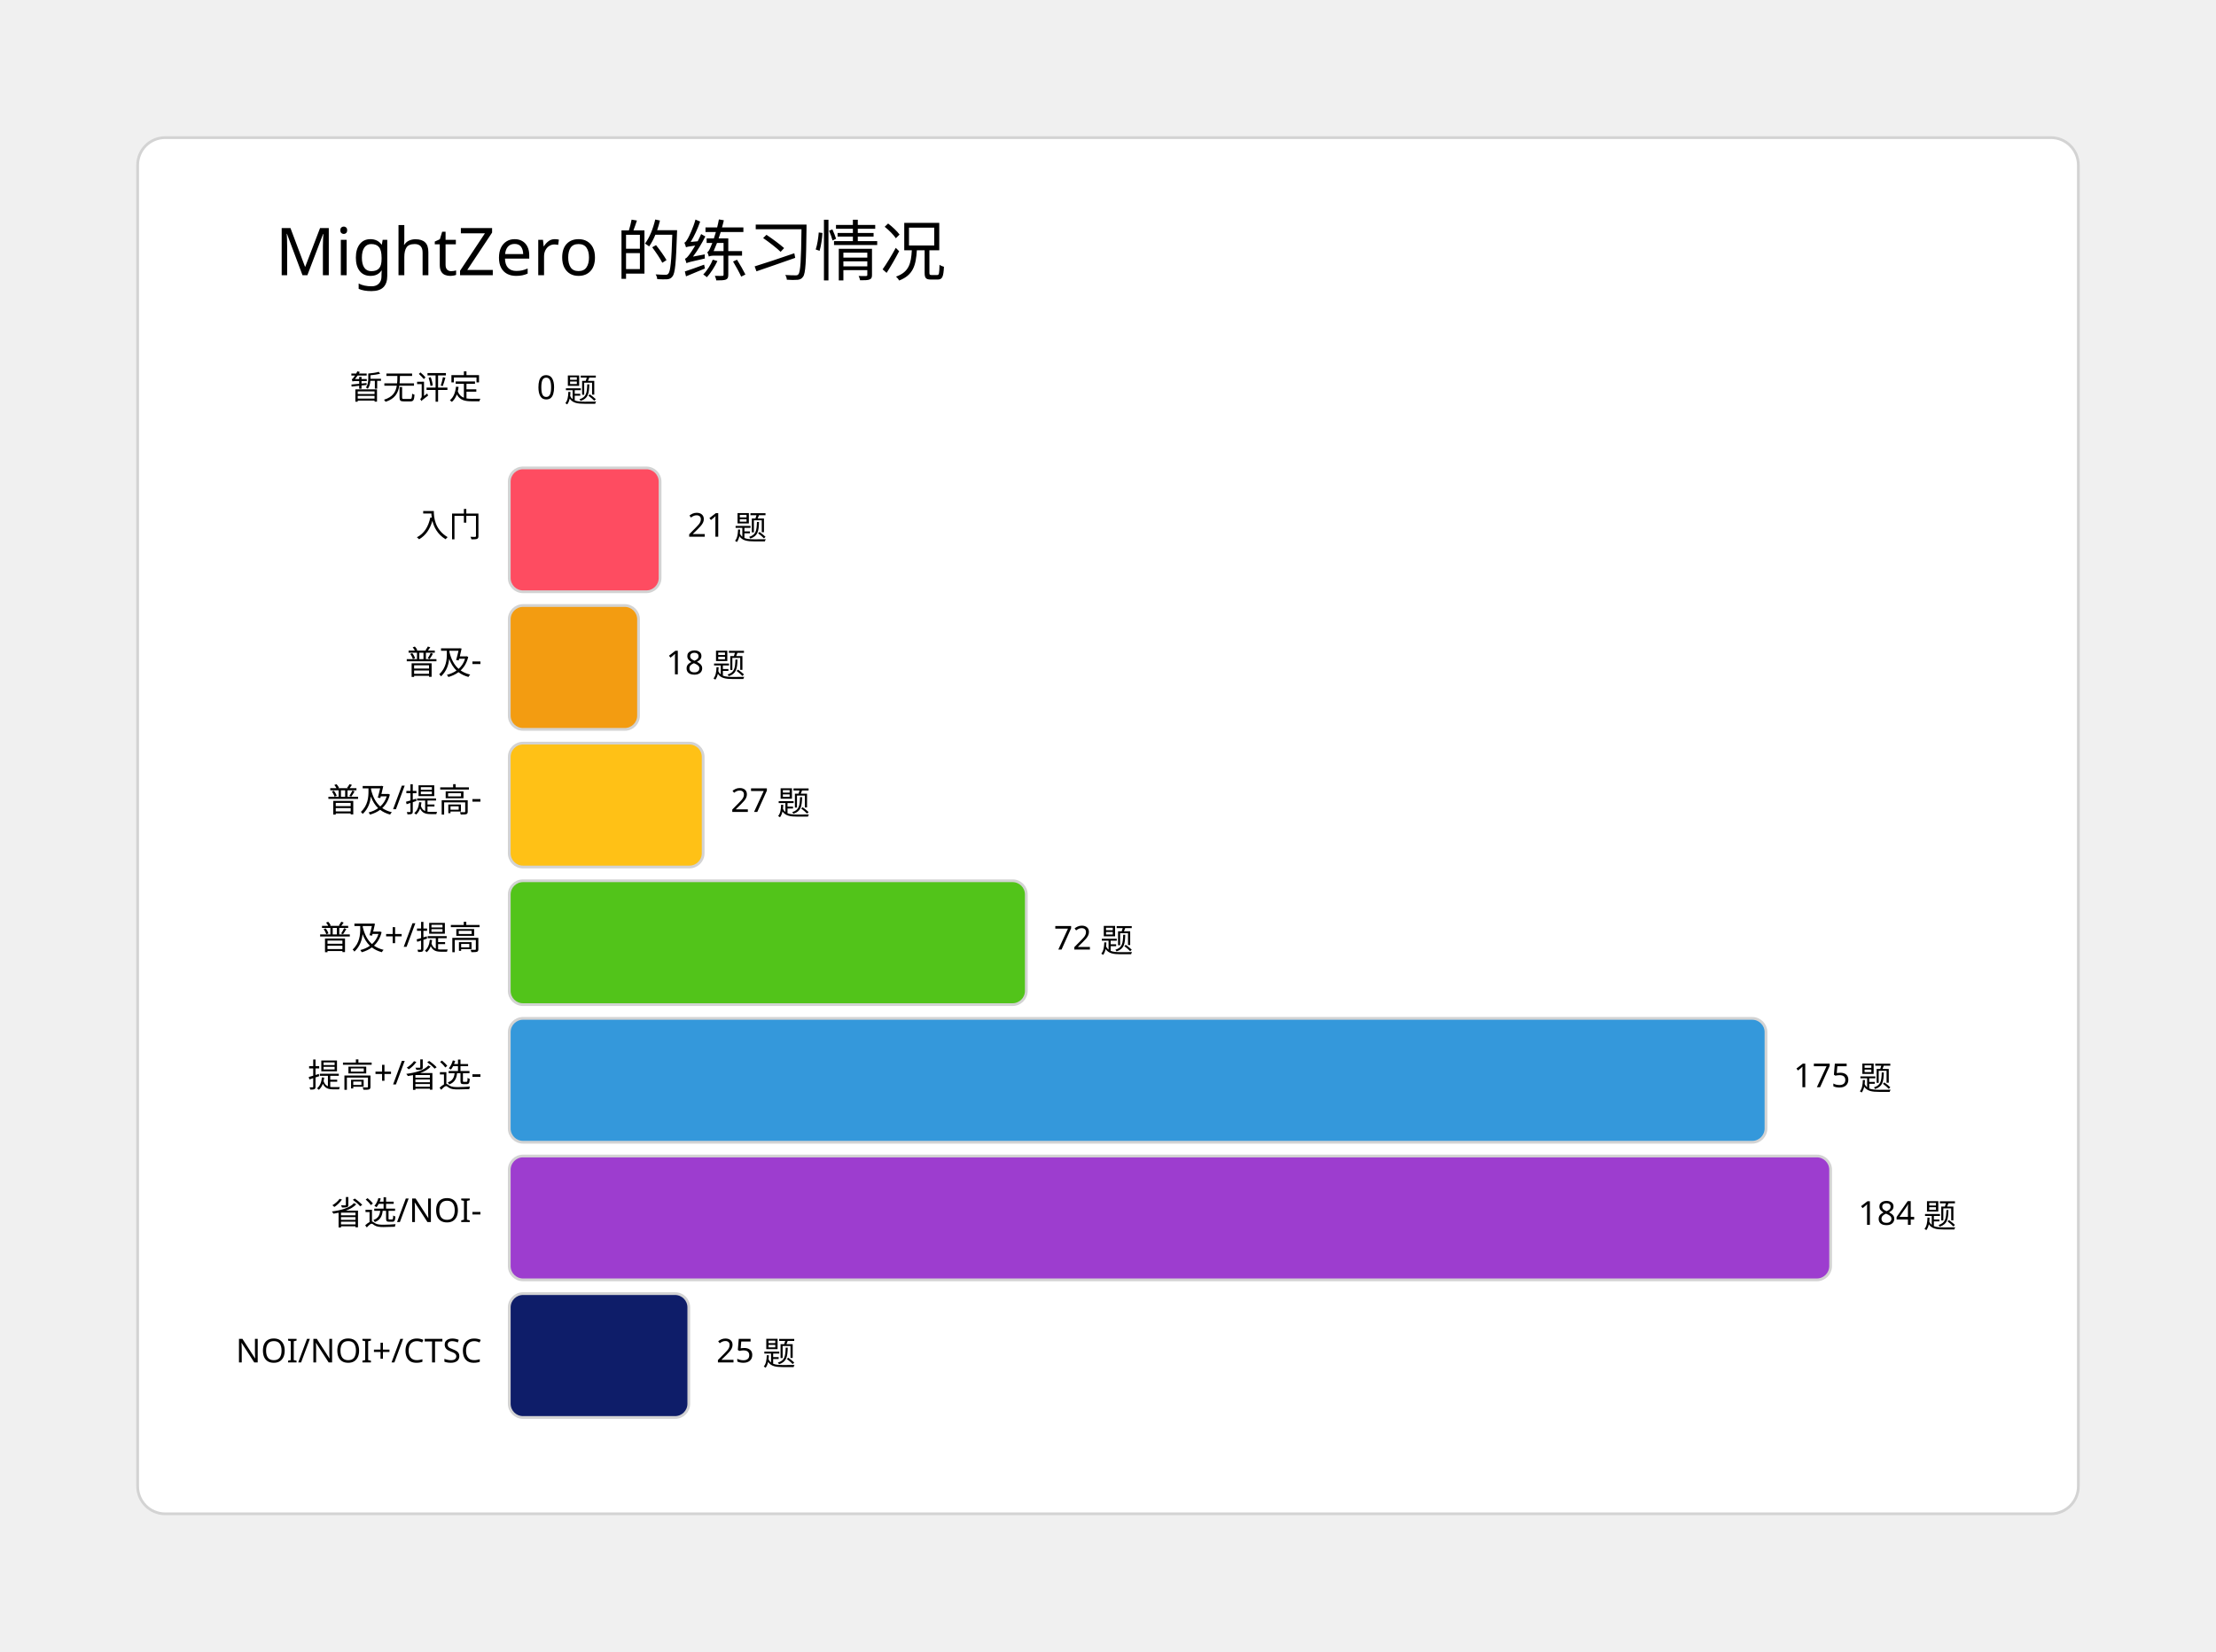
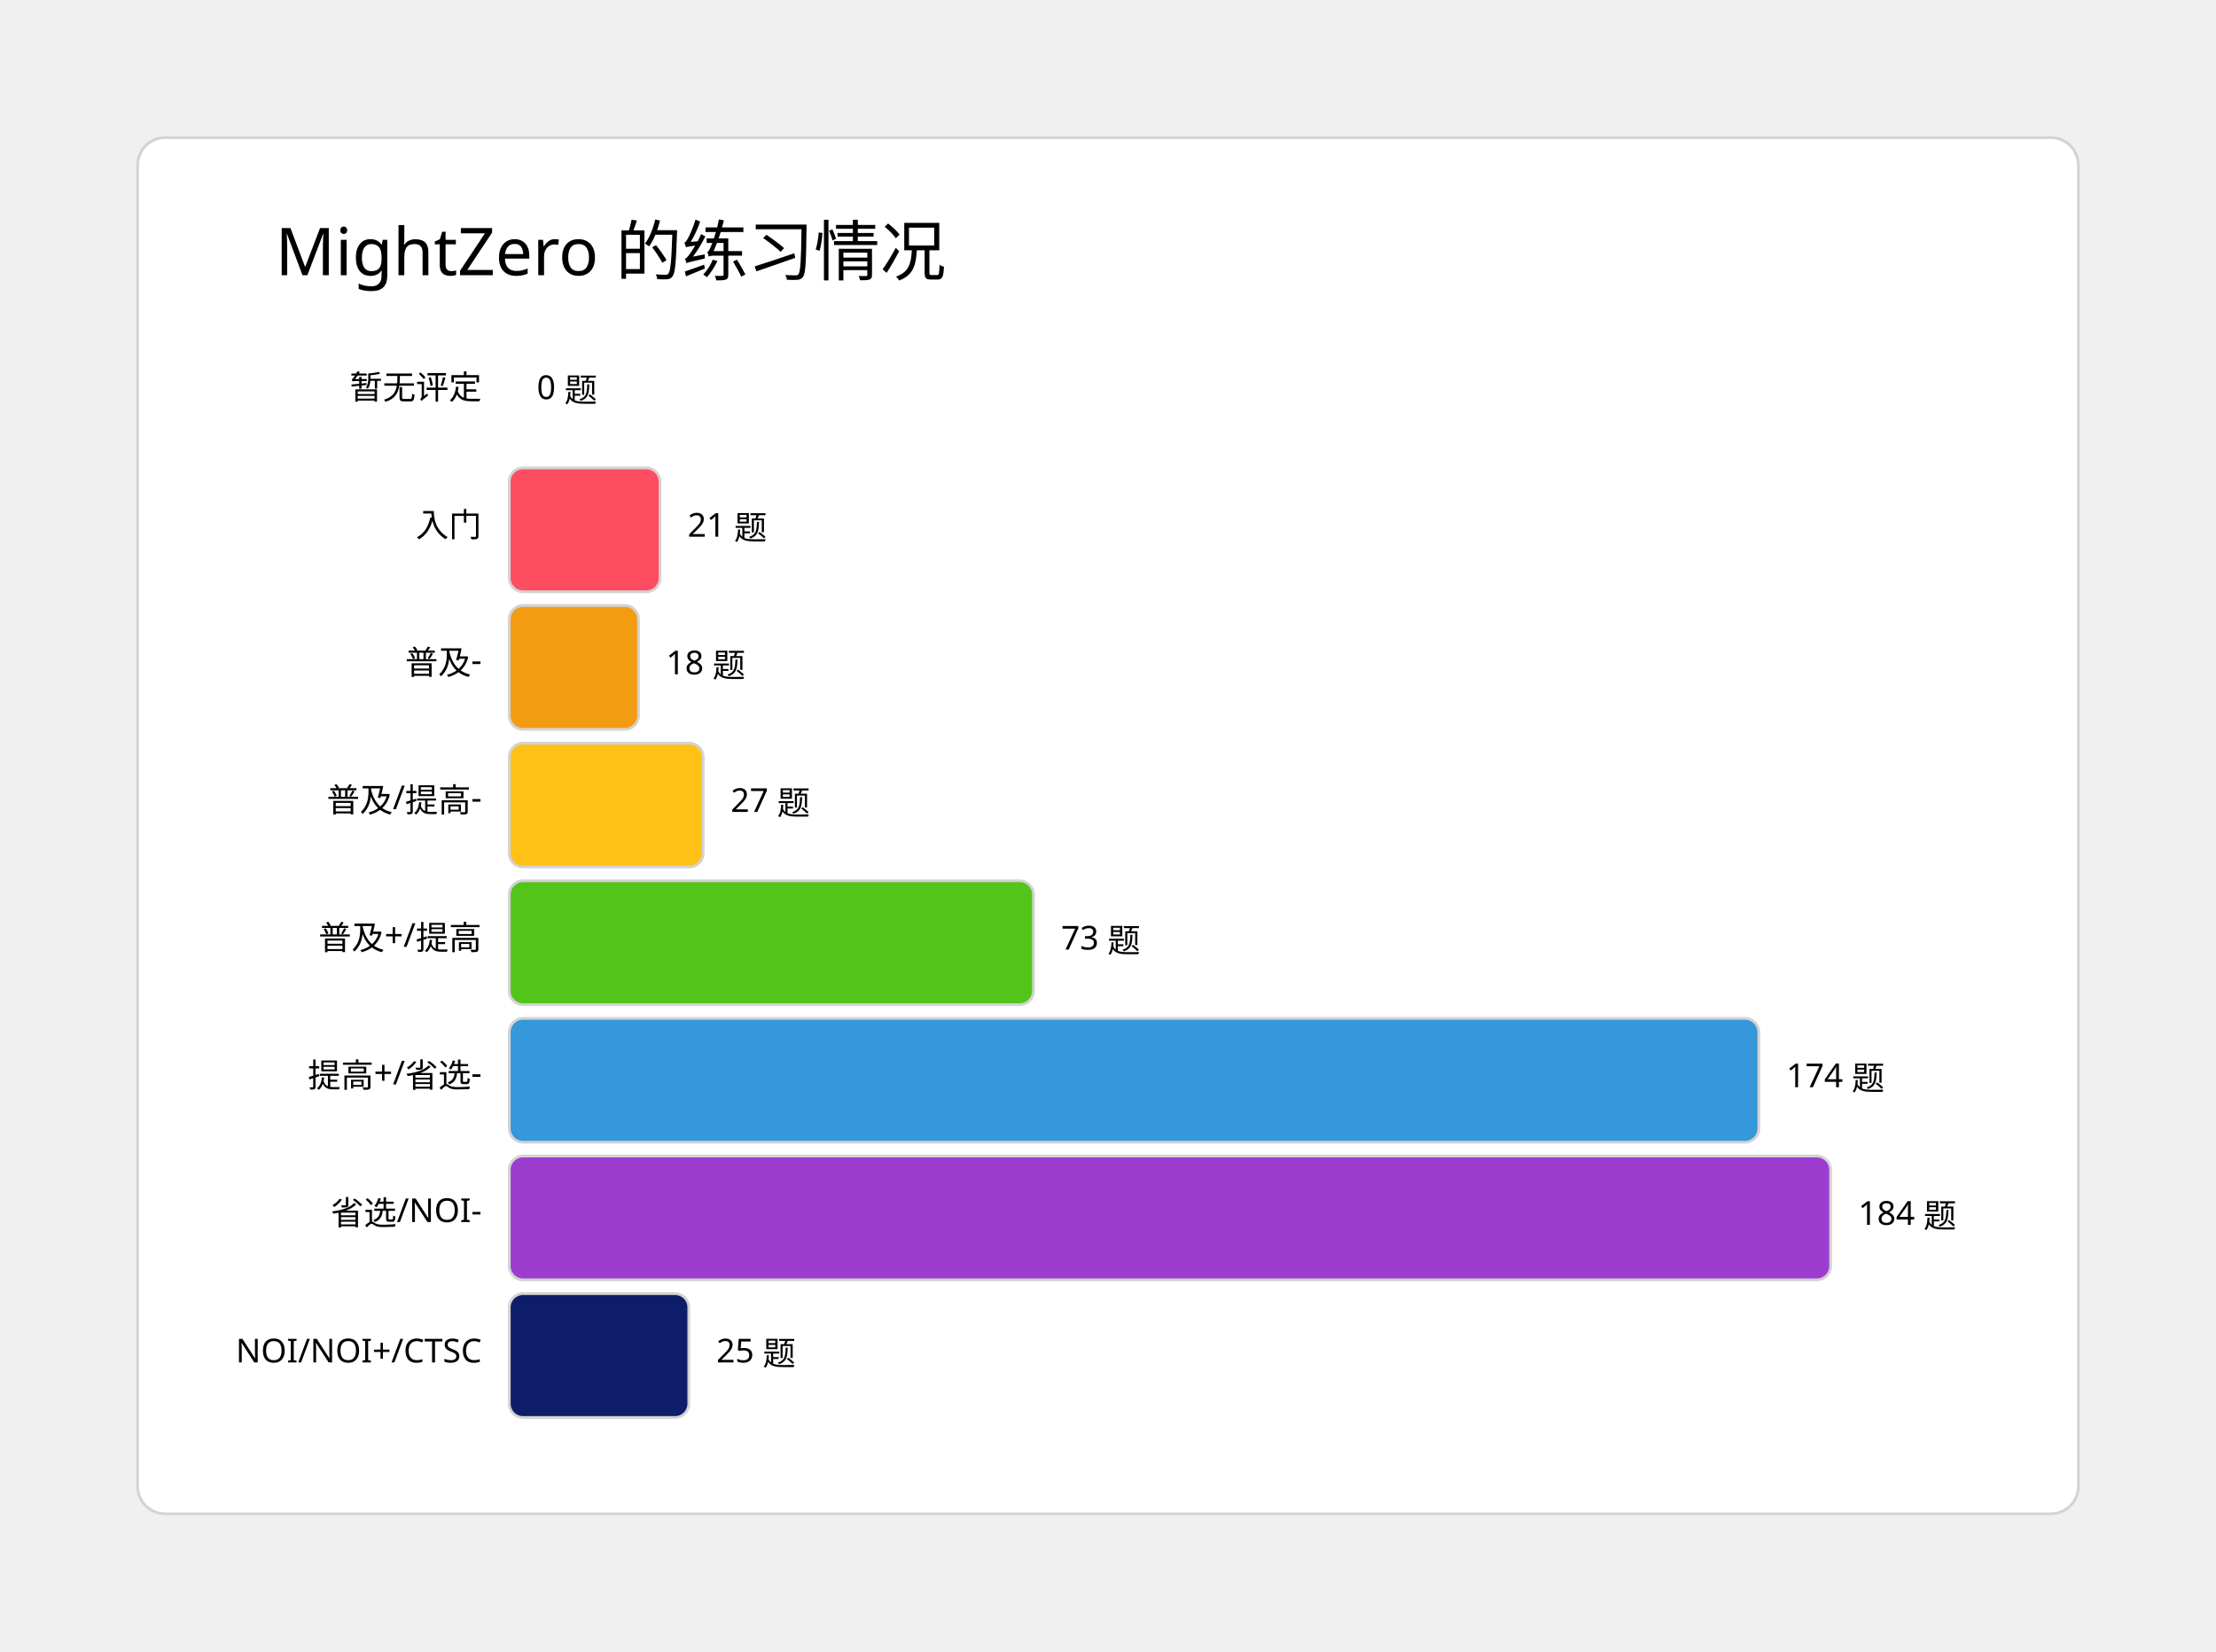
<svg xmlns="http://www.w3.org/2000/svg" baseProfile="tiny" height="600" version="1.2" width="805">
  <defs />
  <rect fill="white" height="500" rx="10" ry="10" stroke="lightgray" stroke-width="1" width="705" x="50" y="50" />
  <text font-family="SimHei" font-size="24" text-anchor="start" x="100" y="100">MightZero 的练习情况</text>
  <rect fill="#bfbfbf" height="45.0" rx="5" ry="5" stroke="lightgray" stroke-width="1" width="0.0" x="185" y="120.0" />
  <text font-family="SimHei" font-size="12" text-anchor="start" x="195.0" y="145.0">0 题</text>
  <text font-family="SimHei" font-size="12" text-anchor="end" x="175" y="145.0">暂无评定</text>
  <rect fill="#fe4c61" height="45.0" rx="5" ry="5" stroke="lightgray" stroke-width="1" width="54.783" x="185" y="170.0" />
  <text font-family="SimHei" font-size="12" text-anchor="start" x="249.783" y="195.0">21 题</text>
  <text font-family="SimHei" font-size="12" text-anchor="end" x="175" y="195.0">入门</text>
  <rect fill="#f39c11" height="45.0" rx="5" ry="5" stroke="lightgray" stroke-width="1" width="46.956" x="185" y="220.0" />
  <text font-family="SimHei" font-size="12" text-anchor="start" x="241.957" y="245.0">18 题</text>
  <text font-family="SimHei" font-size="12" text-anchor="end" x="175" y="245.0">普及-</text>
  <rect fill="#ffc116" height="45.0" rx="5" ry="5" stroke="lightgray" stroke-width="1" width="70.435" x="185" y="270.0" />
  <text font-family="SimHei" font-size="12" text-anchor="start" x="265.435" y="295.0">27 题</text>
  <text font-family="SimHei" font-size="12" text-anchor="end" x="175" y="295.0">普及/提高-</text>
-   <rect fill="#52c41a" height="45.0" rx="5" ry="5" stroke="lightgray" stroke-width="1" width="187.826" x="185" y="320.0" />
-   <text font-family="SimHei" font-size="12" text-anchor="start" x="382.826" y="345.0">72 题</text>
+   <rect fill="#52c41a" height="45.0" rx="5" ry="5" stroke="lightgray" stroke-width="1" width="190.435" x="185" y="320.0" />
+   <text font-family="SimHei" font-size="12" text-anchor="start" x="385.435" y="345.0">73 题</text>
  <text font-family="SimHei" font-size="12" text-anchor="end" x="175" y="345.0">普及+/提高</text>
-   <rect fill="#3498db" height="45.0" rx="5" ry="5" stroke="lightgray" stroke-width="1" width="456.522" x="185" y="370.0" />
-   <text font-family="SimHei" font-size="12" text-anchor="start" x="651.522" y="395.0">175 题</text>
+   <rect fill="#3498db" height="45.0" rx="5" ry="5" stroke="lightgray" stroke-width="1" width="453.913" x="185" y="370.0" />
+   <text font-family="SimHei" font-size="12" text-anchor="start" x="648.913" y="395.0">174 题</text>
  <text font-family="SimHei" font-size="12" text-anchor="end" x="175" y="395.0">提高+/省选-</text>
  <rect fill="#9d3dcf" height="45.0" rx="5" ry="5" stroke="lightgray" stroke-width="1" width="480.0" x="185" y="420.0" />
  <text font-family="SimHei" font-size="12" text-anchor="start" x="675.0" y="445.0">184 题</text>
  <text font-family="SimHei" font-size="12" text-anchor="end" x="175" y="445.0">省选/NOI-</text>
  <rect fill="#0e1d69" height="45.0" rx="5" ry="5" stroke="lightgray" stroke-width="1" width="65.217" x="185" y="470.0" />
  <text font-family="SimHei" font-size="12" text-anchor="start" x="260.217" y="495.0">25 题</text>
  <text font-family="SimHei" font-size="12" text-anchor="end" x="175" y="495.0">NOI/NOI+/CTSC</text>
-   <text font-family="SimHei" font-size="14" opacity="0" text-anchor="start" x="-1000" y="-1000">生成时间: 2025-06-06 01:00:12</text>
+   <text font-family="SimHei" font-size="14" opacity="0" text-anchor="start" x="-1000" y="-1000">生成时间: 2025-06-07 00:59:48</text>
</svg>
